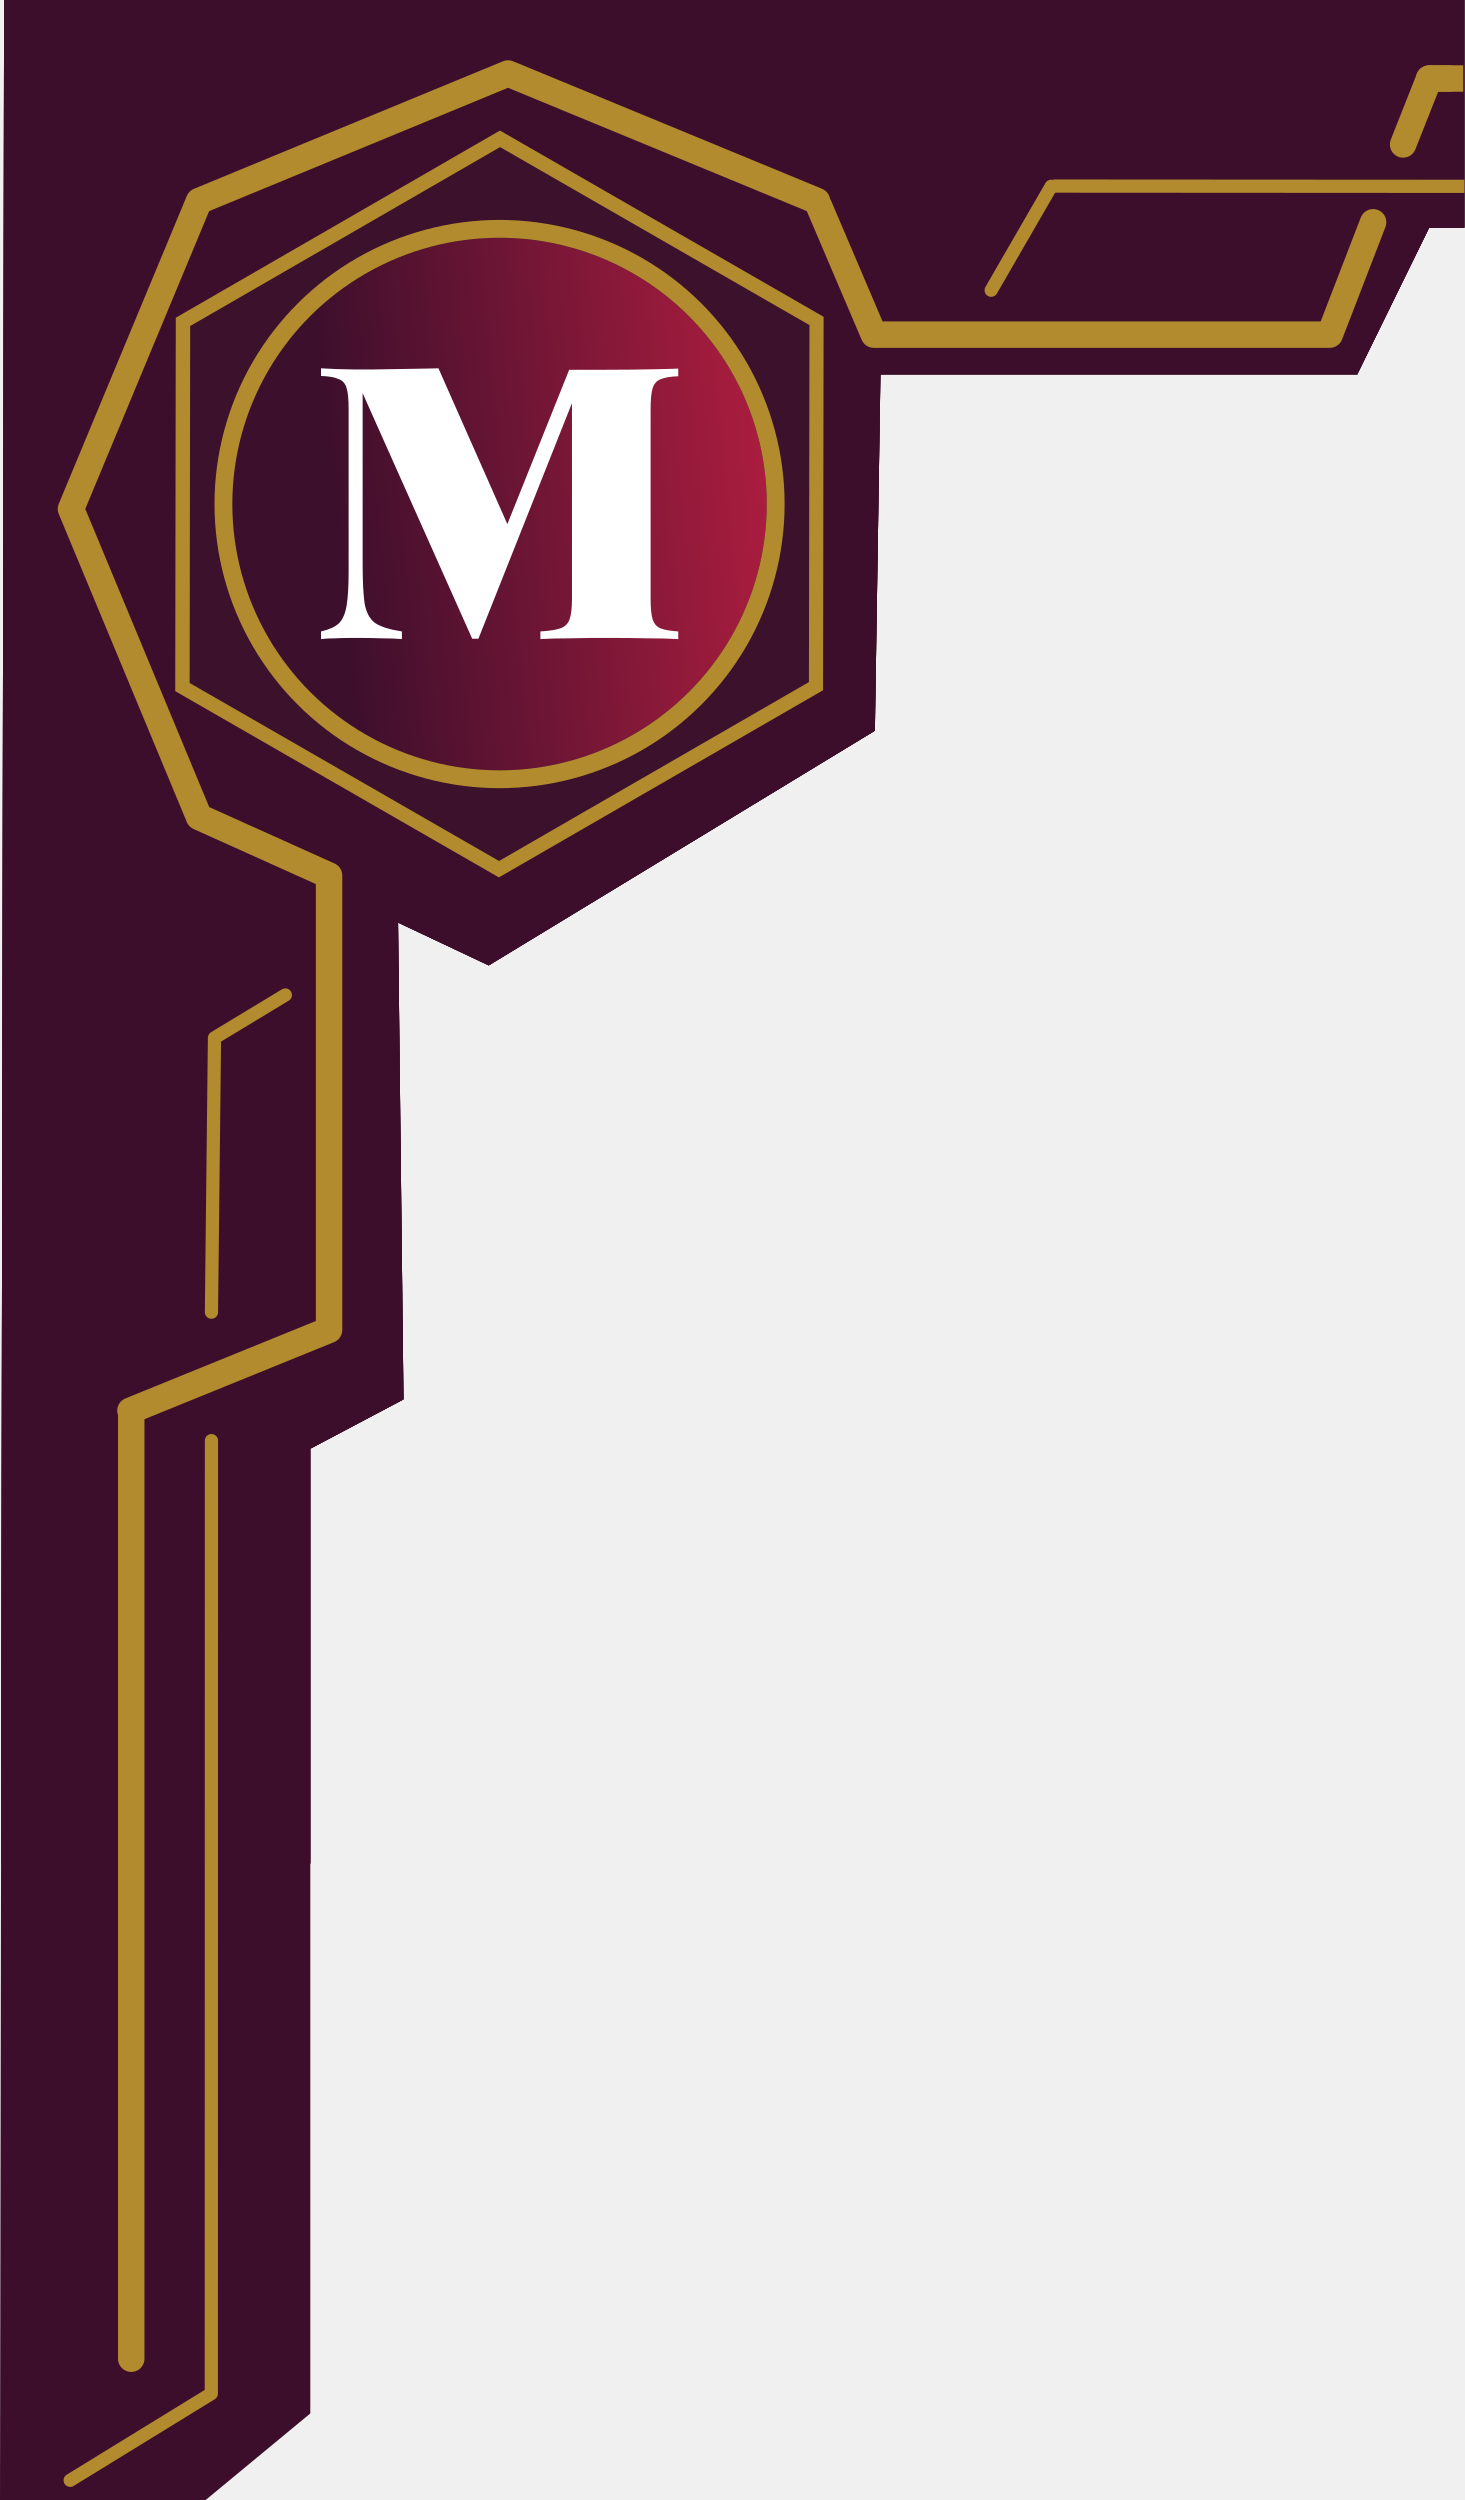
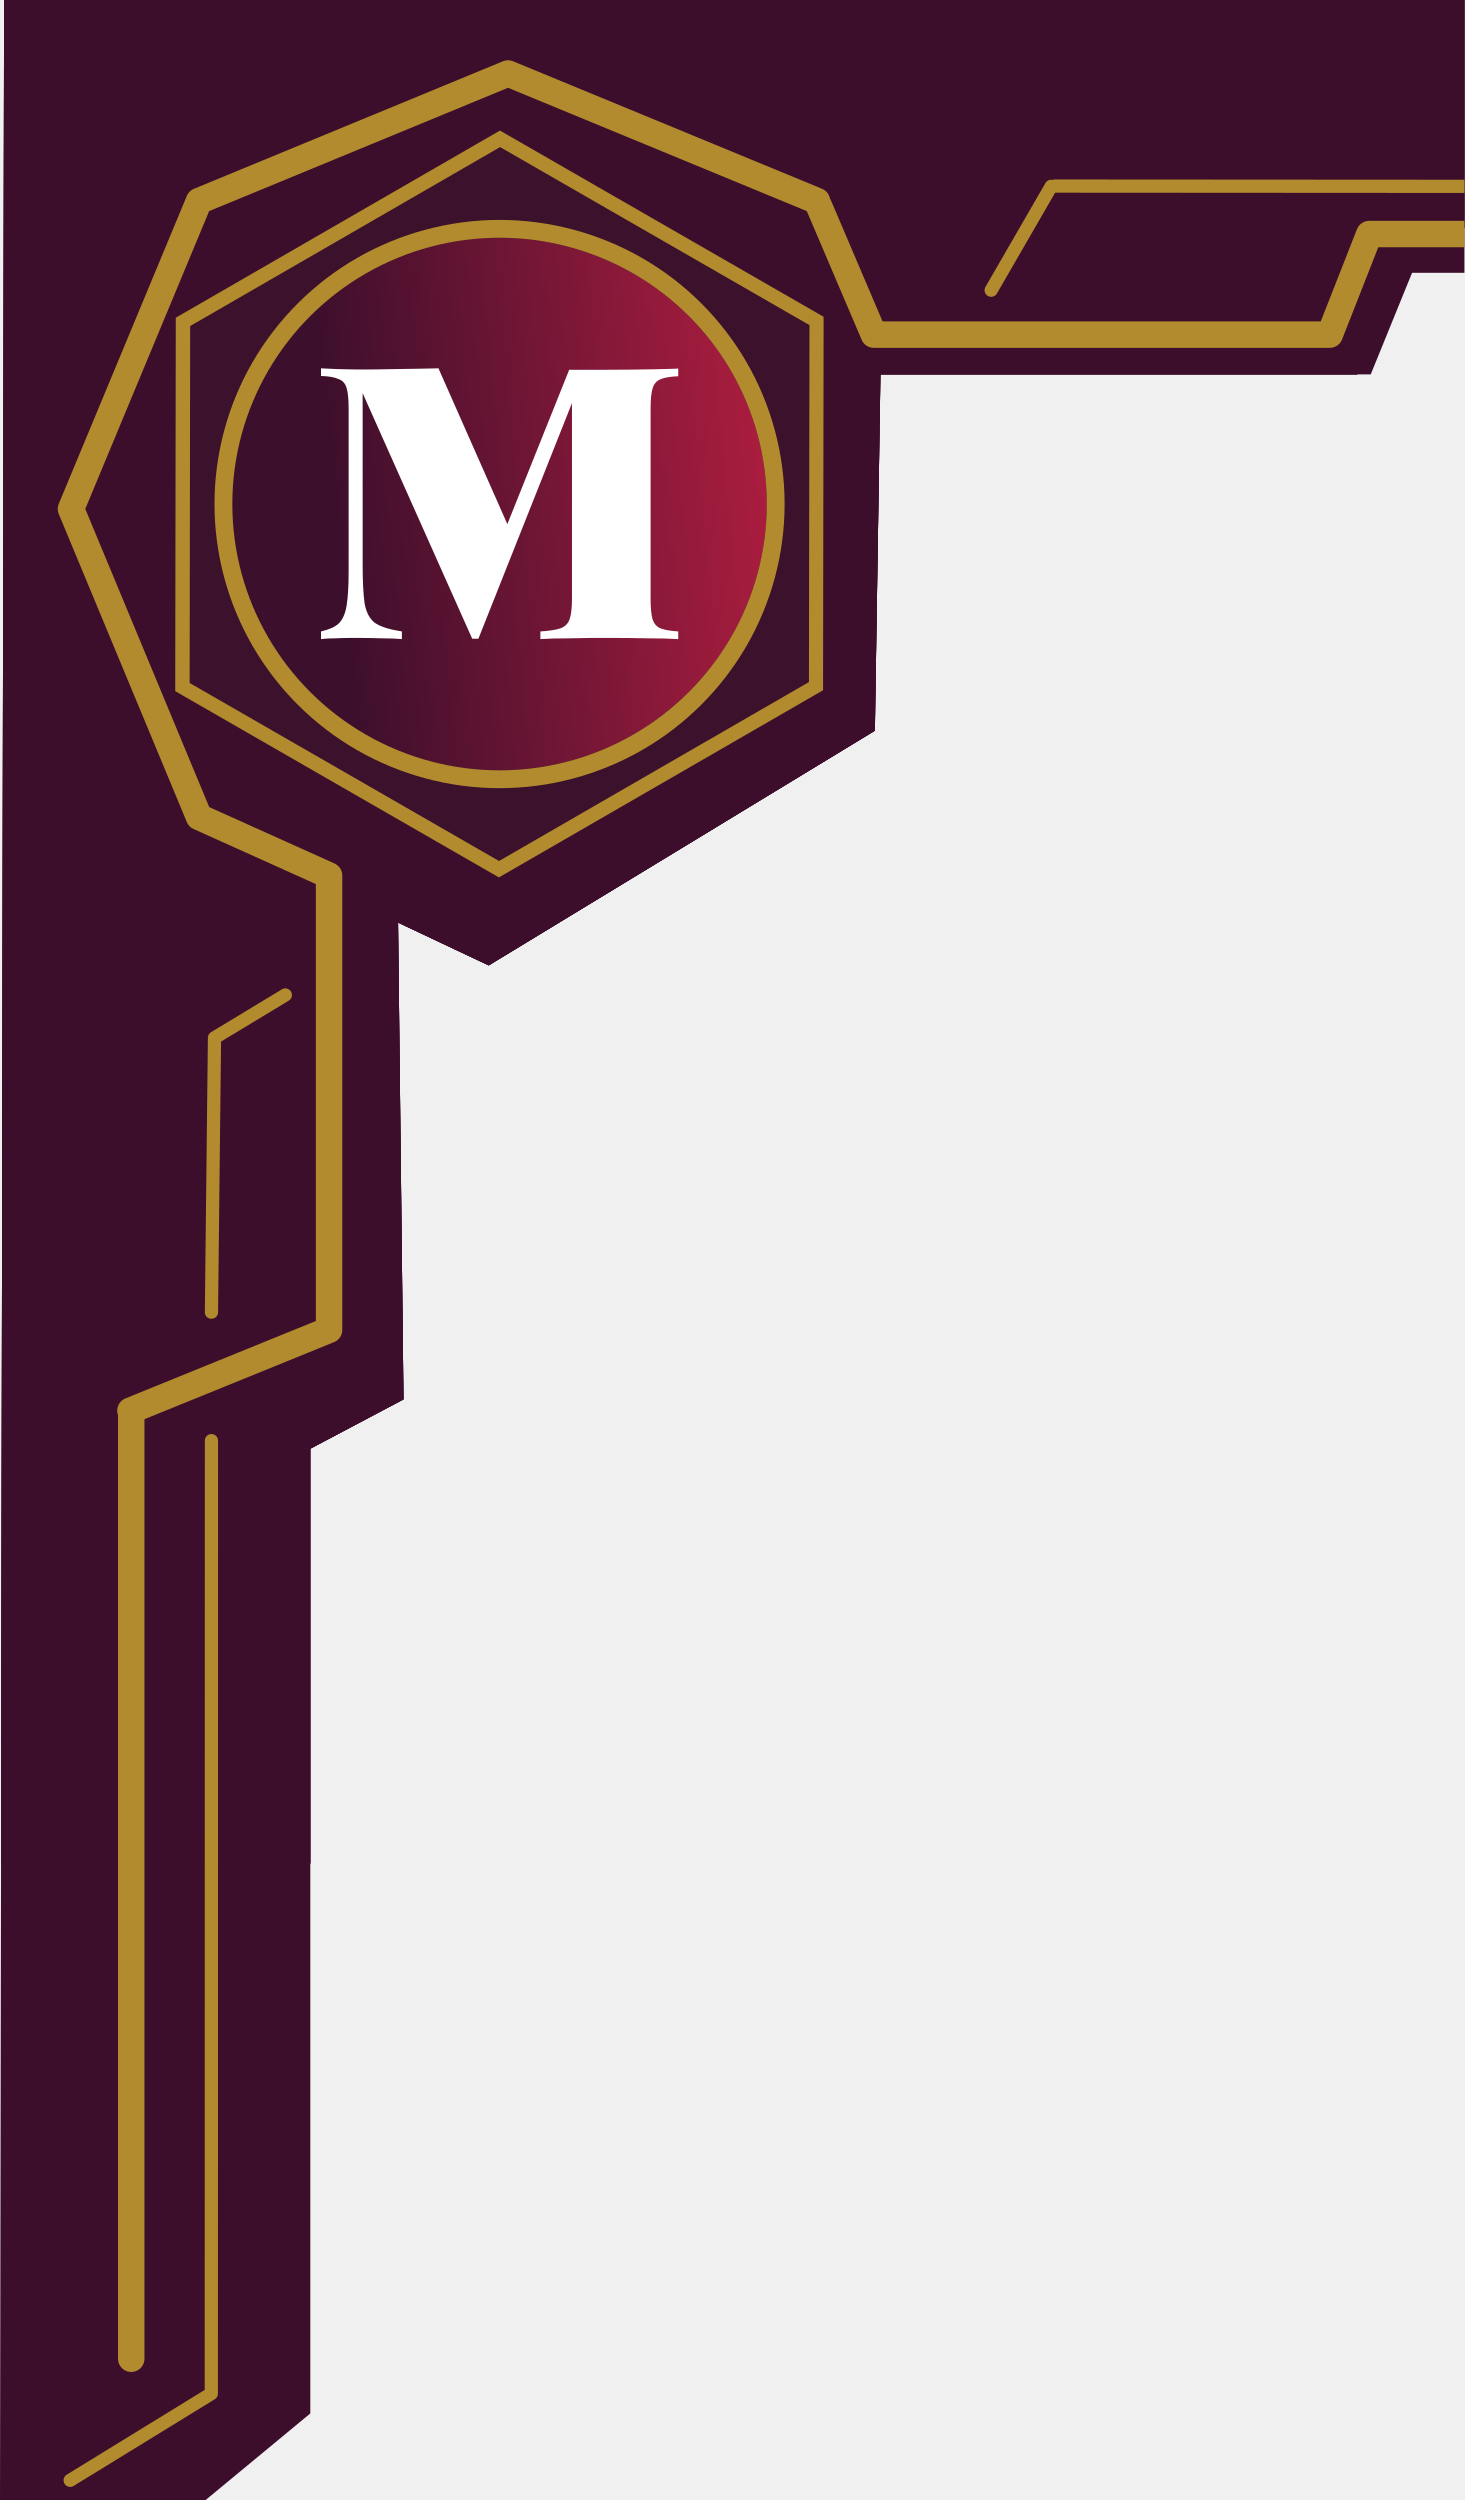
<svg xmlns="http://www.w3.org/2000/svg" id="Layer_2" viewBox="0 0 110.81 189.17">
  <defs>
    <style>.cls-1,.cls-2,.cls-3,.cls-4,.cls-5{fill:none;}.cls-2,.cls-3,.cls-4,.cls-5{stroke:#b28b2e;}.cls-2,.cls-4{stroke-width:2px;}.cls-6{fill:#3c0e2c;}.cls-7{fill:url(#linear-gradient);}.cls-3,.cls-4{stroke-linecap:round;stroke-linejoin:round;}.cls-8{fill:#fff;}.cls-9{fill:#3b112c;}.cls-10{fill:#b28b2e;}</style>
    <linearGradient id="linear-gradient" x1="13.77" y1="621.49" x2="60.92" y2="626.13" gradientTransform="translate(0 662) scale(1 -1)" gradientUnits="userSpaceOnUse">
      <stop offset=".24" stop-color="#3c0f2c" />
      <stop offset="1" stop-color="#b41e40" />
    </linearGradient>
  </defs>
  <g id="keret">
    <polygon class="cls-6" points="15.56 189.17 23.48 182.62 23.48 109.62 30.53 105.89 30.12 69.81 36.98 73.05 66.2 55.29 66.62 28.33 102.7 28.33 108.14 17.23 110.8 17.23 110.8 0 108.14 0 .31 .02 0 189.17 15.56 189.17" />
    <polygon class="cls-6" points="23.48 109.62 30.53 105.89 30.12 69.81 36.98 73.05 66.2 55.29 66.62 28.33 102.7 28.33 108.14 17.23 110.81 17.23 110.81 0 108.14 0 .31 .02 .08 141.01 23.48 141.01 23.48 109.62" />
    <polygon class="cls-6" points="23.48 109.62 30.53 105.89 30.12 69.81 36.98 73.05 66.2 55.29 66.62 28.33 102.7 28.33 108.14 17.23 110.81 17.23 110.81 0 108.14 0 .31 .02 .08 141.01 23.48 141.01 23.48 109.62" />
-     <polygon class="cls-6" points="23.48 109.62 30.53 105.89 30.12 69.81 36.98 73.05 66.2 55.29 66.62 28.33 102.7 28.33 108.14 17.23 110.81 17.23 110.81 0 108.14 0 .31 .02 .08 141.01 23.48 141.01 23.48 109.62" />
-     <line class="cls-4" x1="106.17" y1="10.93" x2="108.14" y2="5.95" />
-     <polyline class="cls-4" points="61.98 15.61 66.12 25.32 100.62 25.32 103.9 16.82" />
+     <polygon class="cls-6" points="23.48 109.62 30.53 105.89 30.12 69.81 36.98 73.05 66.2 55.29 66.62 28.33 103.72 28.33 106.85 20.64 110.81 20.64 110.81 0 108.14 0 .31 .02 .08 141.01 23.48 141.01 23.48 109.62" />
+     <polyline class="cls-4" points="61.98 15.61 66.12 25.32 100.62 25.32 103.61 17.71" />
    <polyline class="cls-4" points="9.87 106.74 24.9 100.63 24.9 66.25 15.06 61.82 5.37 38.51 15.06 15.21 38.44 5.56 61.82 15.21" />
    <line class="cls-5" x1="79.7" y1="14.08" x2="110.81" y2="14.1" />
    <line class="cls-3" x1="75" y1="21.96" x2="79.54" y2="14.1" />
    <polyline class="cls-3" points="21.59 75.29 16.23 78.53 16 99.29" />
    <polyline class="cls-3" points="5.31 187.68 15.99 181.12 16 109.01" />
    <line class="cls-4" x1="9.93" y1="107.08" x2="9.93" y2="178.48" />
    <polygon class="cls-9" points="37.84 11.13 14.39 24.67 14.35 51.68 37.76 65.15 61.21 51.61 61.24 24.6 37.84 11.13" />
    <path class="cls-10" d="M37.84,11.13l23.41,13.47-.04,27.01-23.45,13.54-23.41-13.47.04-27.01,23.45-13.54M37.83,9.88l-.54.31-23.45,13.54-.54.31v.62s-.04,27.01-.04,27.01v.63s.54.31.54.31l23.41,13.47.54.31.54-.31,23.45-13.54.54-.31v-.62s.04-27.01.04-27.01v-.63s-.54-.31-.54-.31l-23.41-13.47-.54-.31h0Z" />
    <path class="cls-7" d="M27.69,20.69c6.26-3.6,13.96-3.6,20.22,0,6.26,3.6,10.11,10.25,10.11,17.45s-3.85,13.85-10.11,17.45c-6.26,3.6-13.96,3.6-20.22,0-6.26-3.6-10.11-10.25-10.11-17.45s3.85-13.85,10.11-17.45Z" />
    <path class="cls-10" d="M37.8,17.99c3.49,0,6.98.9,10.11,2.7,6.26,3.6,10.11,10.25,10.11,17.45s-3.85,13.85-10.11,17.45c-3.13,1.8-6.62,2.7-10.11,2.7s-6.98-.9-10.11-2.7c-6.26-3.6-10.11-10.25-10.11-17.45s3.85-13.85,10.11-17.45c3.13-1.8,6.62-2.7,10.11-2.7M37.8,16.64c-3.78,0-7.51,1-10.78,2.88-3.27,1.88-6.01,4.61-7.9,7.87-1.89,3.26-2.89,6.98-2.89,10.75s1,7.49,2.89,10.75c1.89,3.26,4.62,5.99,7.9,7.87,3.27,1.88,7,2.88,10.78,2.88s7.51-1,10.78-2.88c3.27-1.88,6.01-4.61,7.9-7.87,1.89-3.26,2.89-6.98,2.89-10.75s-1-7.49-2.89-10.75c-1.89-3.26-4.62-5.99-7.9-7.87-3.27-1.88-7-2.88-10.78-2.88h0Z" />
    <path class="cls-8" d="M33.19,27.9l5.2,11.76,4.68-11.68h2.78c2.69,0,5.17-.07,5.47-.09v.58c-.59.02-1.04.1-1.35.23-.29.12-.49.35-.59.69-.1.33-.15.85-.15,1.56v14.35c0,.69.05,1.22.15,1.56.12.35.32.58.62.69.29.12.73.19,1.32.23v.58c-.61-.04-1.38-.06-2.32-.06-.94-.02-1.9-.03-2.88-.03-1.06,0-2.06,0-3,.03-.92,0-1.67.02-2.23.06v-.58c.67-.04,1.17-.12,1.5-.23.35-.12.59-.35.71-.69.12-.35.18-.87.18-1.56v-14.8l-7.08,17.83h-.47l-8.29-18.58v12.93c0,1.29.05,2.29.15,2.98.12.68.38,1.17.79,1.48.43.29,1.11.5,2.03.64v.58c-.39-.04-.9-.06-1.53-.06-.63-.02-1.22-.03-1.76-.03-.43,0-1.26,0-1.71.03-.45,0-.82.02-1.12.06v-.58c.61-.14,1.06-.34,1.35-.61.29-.29.49-.74.59-1.36s.15-1.47.15-2.55v-12.33c0-.71-.05-1.23-.15-1.56-.1-.35-.3-.58-.62-.69-.29-.14-.73-.21-1.32-.23v-.58c1.57.1,3.4.11,5.53.06.44,0,3.39-.06,3.39-.06Z" />
    <line class="cls-1" x1="37.84" y1="11.13" x2="66.48" y2="26.41" />
-     <line class="cls-4" x1="109.63" y1="5.94" x2="108.14" y2="5.94" />
-     <line class="cls-2" x1="110.72" y1="5.94" x2="108.14" y2="5.94" />
+     <line class="cls-2" x1="110.81" y1="17.71" x2="103.61" y2="17.71" />
  </g>
</svg>
